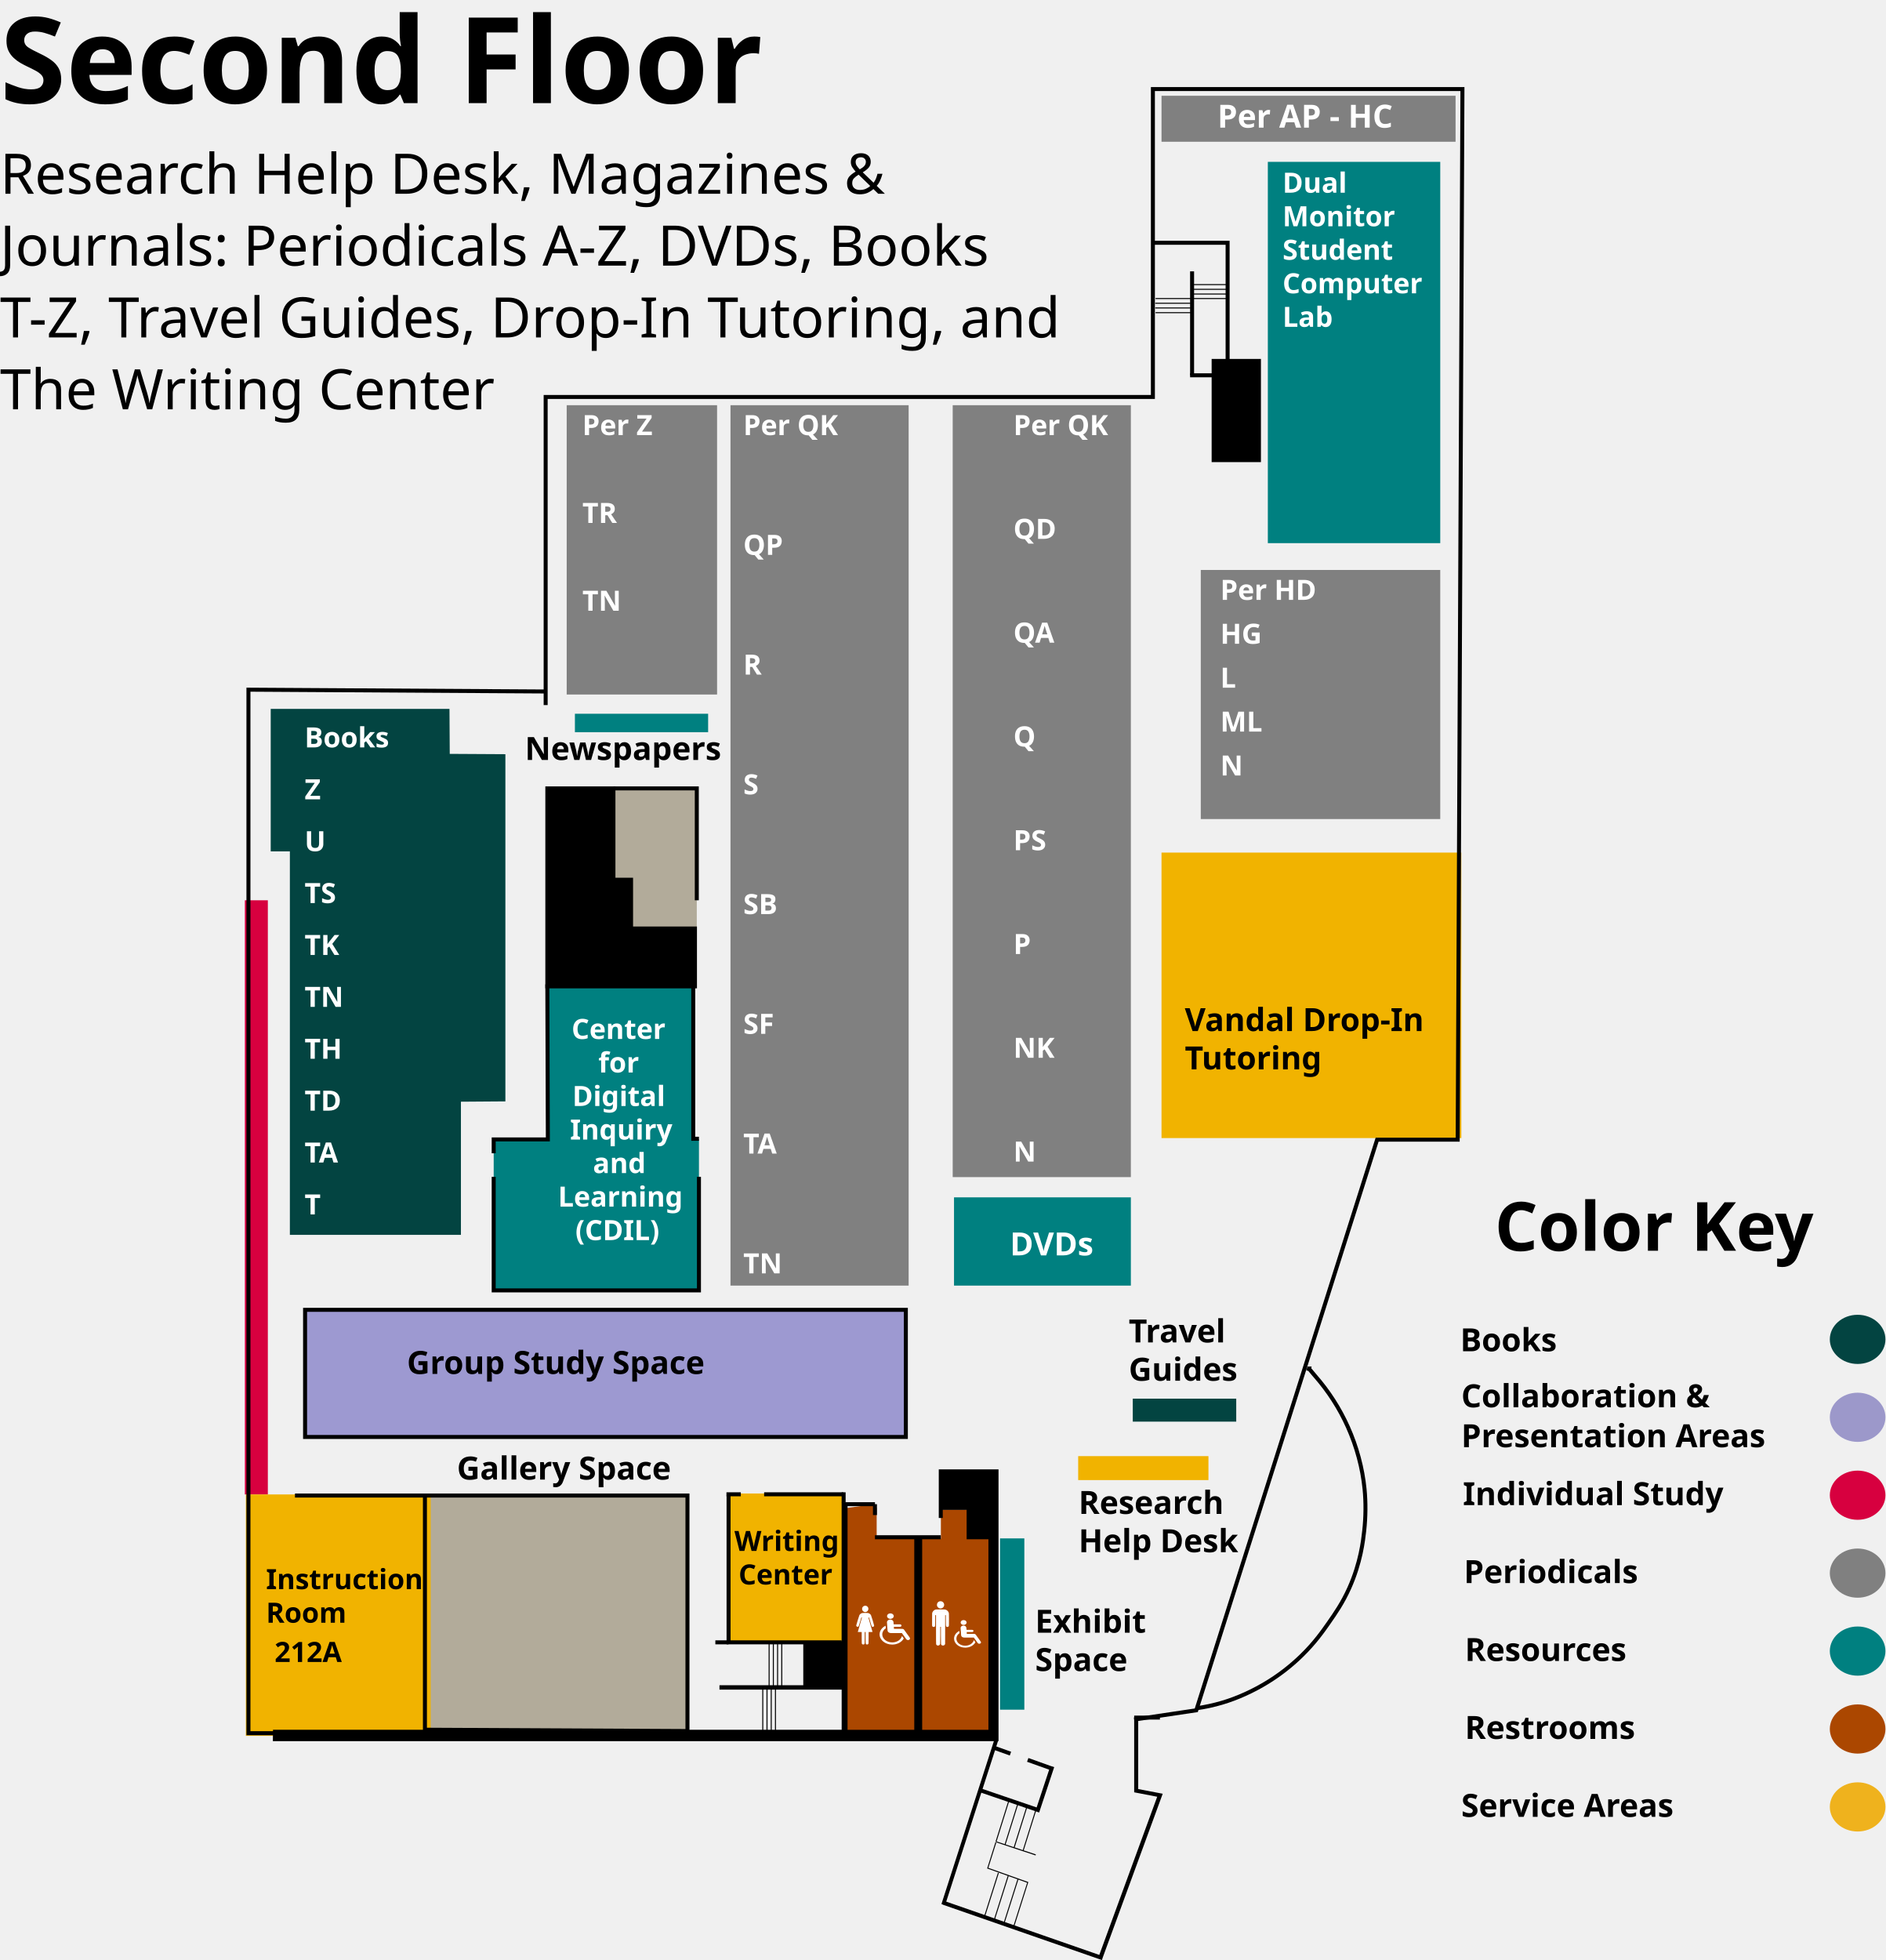
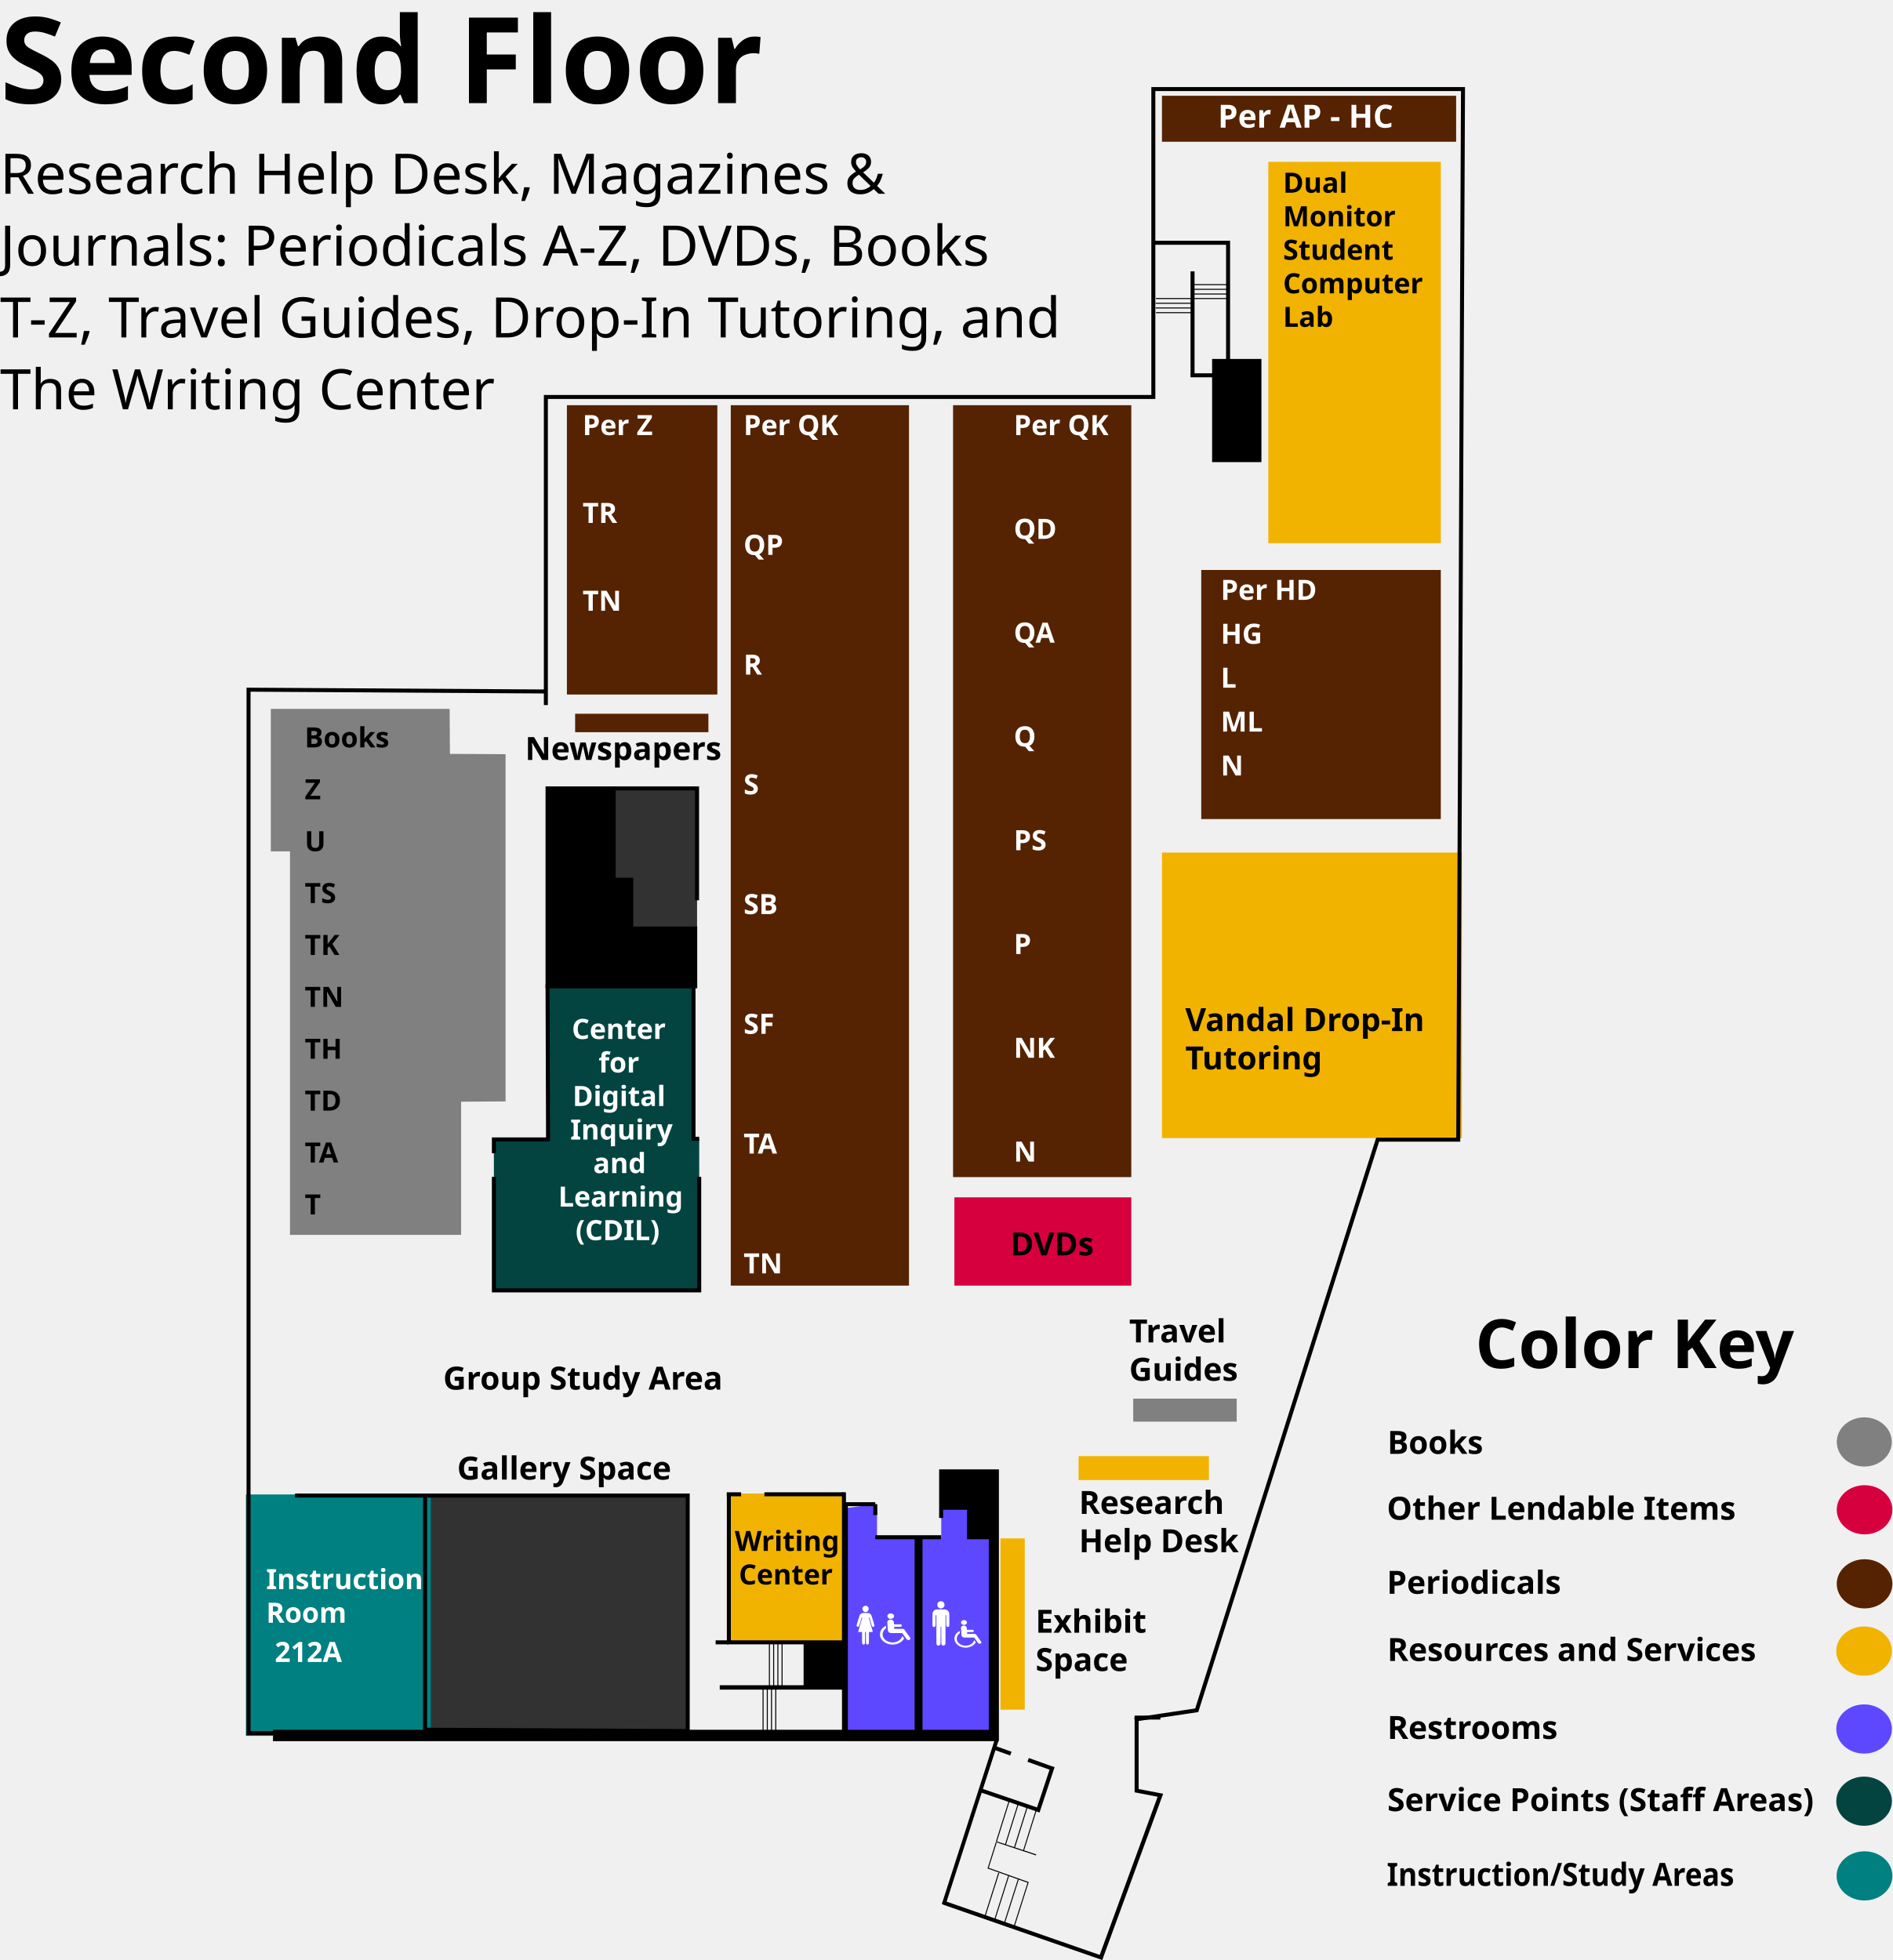
- <svg xmlns="http://www.w3.org/2000/svg" viewBox="0 0 472.42 491.02">
-   <g id="zone-Collaboration">
-     <rect id="Group_Study_Space" x="76.44" y="328.14" width="150.53" height="31.85" fill="#9d99d1" stroke="#000" stroke-miterlimit="10" />
-     <text id="Tutoring" transform="translate(101.95 344.2)" font-family="PublicSans-Bold, 'Public Sans'" font-size="8" font-weight="700">
-       <tspan x="0" y="0">Group Study Space</tspan>
-     </text>
-   </g>
+ <svg xmlns="http://www.w3.org/2000/svg" viewBox="0 0 473.98 491.02">
  <g id="zone-NonPublic">
-     <rect id="Tutoring_Staff_Lounge" x="153.7" y="197.51" width="20.89" height="35.1" fill="#b2ab9a" />
-     <polyline id="Library_Staff_Lounge" points="176.11 374.66 172.25 374.66 172.25 411.44 172.25 433.66 106.47 433.66 106.47 374.66 172.25 374.66" fill="#b2ab9a" />
+     <rect id="Tutoring_Staff_Lounge" x="153.7" y="197.51" width="20.89" height="35.1" fill="#323232" />
+     <polyline id="Library_Staff_Lounge" points="176.11 374.66 172.25 374.66 172.25 411.44 172.25 433.66 106.47 433.66 106.47 374.66 172.25 374.66" fill="#323232" />
    <polygon id="Staff_Elevator" points="137.14 197.51 137.14 247.1 174.13 247.1 174.13 232.61 158.12 232.61 158.12 220.39 153.7 220.39 153.7 197.51 137.14 197.51" stroke="#000" stroke-miterlimit="10" />
    <rect id="Utility_Closet" x="303.59" y="89.92" width="12.35" height="25.85" />
+     <polygon id="CDIL" points="173.25 285.45 173.25 247.1 137.14 247.1 137.14 285.45 123.7 285.45 123.7 323.27 175.13 323.27 175.13 285.45 173.25 285.45" fill="#034441" />
  </g>
  <g id="zone-Study">
-     <rect id="Individual_Study_Space" x="61.35" y="225.54" width="5.76" height="148.85" fill="#d7003f" />
+     <rect id="Individual_Study_Space" x="61.35" y="225.54" width="5.76" height="148.85" fill="none" />
+     <rect id="Instruction_Room_212A" x="61.59" y="374.39" width="46.32" height="60.48" fill="teal" />
+     <rect id="Group_Study_Area" x="62.25" y="325.42" width="207.9" height="44.37" fill="none" />
+     <polyline id="Group_Study_Area-2" data-name="Group_Study_Area" points="342.51 287.19 299.61 426.98 299.57 425.67 282 427.95 282.42 429.55 288.13 288.58 288.28 289.25 343.59 289.25" fill="none" />
  </g>
  <g id="zone-Service">
    <rect id="Vandal_Drop_In_Tutoring" x="291.03" y="213.59" width="75.12" height="71.52" fill="#f1b300" />
-     <rect id="Instruction_Room_212A" x="61.59" y="374.39" width="46.32" height="60.48" fill="#f1b300" />
    <rect id="Research_Help_Desk" x="270.15" y="364.79" width="32.64" height="6" fill="#f1b300" />
    <rect id="Writing_Center" x="183.03" y="374.15" width="28.26" height="37.3" fill="#f1b300" />
  </g>
  <g id="zone-Resources">
-     <rect id="Dual_Monitor_Student_Computer_Lab" x="317.67" y="40.55" width="43.2" height="95.52" fill="teal" />
-     <polygon id="CDIL" points="173.25 285.45 173.25 247.1 137.14 247.1 137.14 285.45 123.7 285.45 123.7 323.27 175.13 323.27 175.13 285.45 173.25 285.45" fill="teal" />
-     <rect id="Newspapers" x="144.05" y="178.81" width="33.38" height="4.62" fill="teal" />
-     <rect id="Exhibit" x="250.57" y="385.4" width="6.09" height="42.91" fill="teal" />
-     <rect id="DVDs" x="239.04" y="299.96" width="44.31" height="22.11" fill="teal" />
+     <rect id="Dual_Monitor_Student_Computer_Lab" x="317.67" y="40.55" width="43.2" height="95.52" fill="#f1b300" />
+     <rect id="Exhibit" x="250.57" y="385.4" width="6.09" height="42.91" fill="#f1b300" />
+   </g>
+   <g id="zone-OtherLendable">
+     <rect id="DVDs" x="239.04" y="299.96" width="44.31" height="22.11" fill="#d7003f" />
  </g>
  <g id="zone-Books">
-     <rect id="Travel_Guides" x="283.83" y="350.39" width="25.92" height="5.76" fill="#034441" />
-     <polygon id="Books_T_to_Z" points="67.83 177.59 67.83 213.29 72.63 213.29 72.63 309.35 115.49 309.35 115.49 276 126.63 275.92 126.63 188.94 112.69 188.86 112.62 177.59 67.83 177.59" fill="#034441" />
+     <rect id="Travel_Guides" x="283.83" y="350.39" width="25.92" height="5.76" fill="gray" />
+     <polygon id="Books_T_to_Z" points="67.83 177.59 67.83 213.29 72.63 213.29 72.63 309.35 115.49 309.35 115.49 276 126.63 275.92 126.63 188.94 112.69 188.86 112.62 177.59 67.83 177.59" fill="gray" />
  </g>
  <g id="zone-Periodicals">
-     <rect id="Periodicals_A_to_HC" x="291.03" y="23.99" width="73.68" height="11.52" fill="gray" />
-     <rect id="Periodicals_TN_to_Z" x="141.99" y="101.51" width="37.68" height="72.48" fill="gray" />
-     <rect id="Periodicals_QK_to_TN" x="183.03" y="101.51" width="44.64" height="220.56" fill="gray" />
-     <rect id="Periodicals_N_to_QK" x="238.71" y="101.51" width="44.64" height="193.38" fill="gray" />
-     <rect id="Periodicals_HD_to_N" x="300.87" y="142.79" width="60" height="62.4" fill="gray" />
+     <rect id="Periodicals_A_to_HC" x="291.03" y="23.99" width="73.68" height="11.52" fill="#552301" />
+     <rect id="Newspapers" x="144.05" y="178.81" width="33.38" height="4.62" fill="#552301" />
+     <rect id="Periodicals_TN_to_Z" x="141.99" y="101.51" width="37.68" height="72.48" fill="#552301" />
+     <rect id="Periodicals_QK_to_TN" x="183.03" y="101.51" width="44.64" height="220.56" fill="#552301" />
+     <rect id="Periodicals_N_to_QK" x="238.71" y="101.51" width="44.64" height="193.38" fill="#552301" />
+     <rect id="Periodicals_HD_to_N" x="300.87" y="142.79" width="60" height="62.4" fill="#552301" />
  </g>
  <g id="zone-Restrooms">
-     <polygon id="Mens" points="243.47 385.47 243.47 378.23 235.75 378.23 235.75 385.47 230.03 385.47 230.03 433.99 247.96 433.99 247.96 385.47 243.47 385.47" fill="#ab4700" />
-     <polygon id="Womens" points="219.66 385.37 219.66 377.81 219.23 377.81 219.23 376.81 211.93 377.81 211.93 378.23 211.93 385.37 211.93 385.79 211.93 435.99 229.25 435.99 229.25 385.37 219.66 385.37" fill="#ab4700" />
-     <g id="RestroomIcons">
+     <polygon id="Mens" points="243.47 385.47 243.47 378.23 235.75 378.23 235.75 385.47 230.03 385.47 230.03 433.99 247.96 433.99 247.96 385.47 243.47 385.47" fill="#5e48ff" />
+     <polygon id="Womens" points="219.66 385.37 219.66 377.81 219.23 377.81 219.23 376.81 211.93 377.81 211.93 378.23 211.93 385.37 211.93 385.79 211.93 435.99 229.25 435.99 229.25 385.37 219.66 385.37" fill="#5e48ff" />
+     <g id="decor-RestroomIcons">
      <path d="M217.58,403.06c0,.22-.06.36-.2.52-.14.15-.21.2-.4.25-.21.06-.4.03-.6-.1-.33-.19-.47-.64-.31-1,.13-.28.41-.46.72-.46.24,0,.39.06.56.23.17.18.23.32.23.55Z" fill="#fff" />
      <path d="M219.02,407.21c0,.16-.1.3-.25.34-.11.03-.27-.02-.34-.12-.03-.04-.19-.53-.35-1.1s-.31-1.05-.32-1.08c0-.03-.04-.04-.1-.04-.05,0-.08,0-.08.01s.24.82.52,1.81c.29.99.52,1.81.52,1.81s-.22.01-.49.01h-.49v1.45c-.01,1.42-.01,1.45-.06,1.51-.13.18-.31.22-.5.13-.21-.11-.2-.03-.2-1.66v-1.43h-.22v1.43c0,1.56,0,1.54-.14,1.64-.09.07-.28.09-.38.04-.1-.05-.18-.14-.21-.24-.01-.05-.02-.64-.02-1.48v-1.39h-.49c-.27,0-.49,0-.49-.01,0,0,.98-3.42,1.04-3.6.01-.03,0-.04-.07-.04h-.08l-.25.86c-.39,1.31-.39,1.31-.48,1.4-.07.07-.1.08-.2.08-.21,0-.35-.14-.35-.33,0-.09.71-2.44.79-2.58.13-.26.44-.49.75-.54.17-.03,1.23-.03,1.4,0,.29.05.6.27.75.53.08.13.79,2.47.79,2.6Z" fill="#fff" />
      <path d="M226.44,410.48c-.5.89-1.6,1.52-2.88,1.52-1.75,0-3.17-1.15-3.17-2.56,0-.92.6-1.71,1.5-2.16l.05.63c-.53.37-.88.92-.88,1.53,0,1.12,1.12,2.02,2.5,2.02,1.2,0,2.2-.69,2.44-1.61l.45.62Z" fill="#fff" />
      <path d="M227.78,410.82c-.23.11-.54.04-.68-.14l-1.12-1.56h-2.73c-.45,0-.82-.26-.86-.62l-.15-2.07c-.02-.36.32-.67.77-.7.45-.02.83.26.86.62l.05.58h1.58c.21,0,.38.14.38.31s-.17.3-.38.31h-1.53l.02.51h2.11c.16,0,.32.07.41.19l1.44,2.01c.13.2.06.43-.17.54Z" fill="#fff" />
      <path d="M223.3,405.53c-.18.04-.24.04-.42,0-.18-.04-.28-.09-.41-.21-.29-.25-.28-.65,0-.91.35-.31.99-.29,1.3.05.36.4.12.94-.47,1.07Z" fill="#fff" />
      <path d="M244.4,411.43c-.44.79-1.41,1.34-2.55,1.34-1.55,0-2.8-1.02-2.8-2.27,0-.81.53-1.52,1.32-1.92l.04.56c-.47.33-.78.81-.78,1.36,0,.99.99,1.79,2.22,1.79,1.07,0,1.95-.61,2.16-1.42l.39.55Z" fill="#fff" />
      <path d="M245.59,411.74c-.21.1-.48.04-.6-.12l-.99-1.38h-2.42c-.39,0-.73-.23-.76-.55l-.13-1.83c-.02-.32.28-.6.68-.62.4-.02.73.23.76.55l.05.52h1.4c.19,0,.34.12.34.27s-.15.27-.34.28h-1.36l.02.46h1.87c.14,0,.28.06.36.17l1.27,1.78c.12.17.06.38-.15.48Z" fill="#fff" />
      <path d="M241.63,407.05c-.16.03-.21.03-.37,0-.16-.03-.25-.08-.37-.18-.25-.22-.25-.58,0-.81.31-.28.88-.26,1.15.05.32.35.11.84-.42.95Z" fill="#fff" />
      <path d="M235.88,402.91c-.19.05-.26.05-.45,0-.19-.05-.3-.12-.44-.27-.31-.33-.31-.87,0-1.21.38-.42,1.07-.38,1.4.07.39.53.13,1.25-.51,1.42Z" fill="#fff" />
      <path d="M237.77,405.77c0,1.42,0,1.53-.05,1.62-.14.26-.56.26-.68,0-.04-.09-.05-.22-.05-1.43v-1.33h-.17v3.62s-.01,3.62-.01,3.62l-.08.13c-.21.36-.8.31-.94-.07-.02-.05-.03-.77-.03-2.23v-2.15h-.17v2.07c0,1.38-.01,2.11-.03,2.21-.04.17-.14.3-.29.37-.13.06-.33.07-.45.01-.1-.05-.22-.17-.26-.28-.02-.05-.03-1.21-.03-3.69v-3.61h-.2v1.35c0,1.3,0,1.35-.06,1.44-.14.24-.54.22-.68-.02-.05-.09-.05-.18-.04-1.7,0-1.57,0-1.61.07-1.75.13-.32.39-.57.7-.69.15-.06.22-.06,1.21-.07,1.12,0,1.31,0,1.56.12.19.09.43.31.53.49.16.29.16.33.16,1.99Z" fill="#fff" />
    </g>
  </g>
  <g id="text">
    <text id="Subtitle" font-family="PublicSans-Light, 'Public Sans'" font-size="14" font-weight="300">
      <tspan x="0" y="48.54">Research Help Desk, Magazines &amp; </tspan>
      <tspan x="0" y="66.54">Journals: Periodicals A-Z, DVDs, Books </tspan>
      <tspan x="0" y="84.54">T-Z, Travel Guides, Drop-In Tutoring, and </tspan>
      <tspan x="0" y="102.54">The Writing Center</tspan>
    </text>
-     <text id="DualMonitor_Computer_Lab" transform="translate(321.35 48.28)" fill="#fff" font-family="PublicSans-Bold, 'Public Sans'" font-size="7" font-weight="700">
+     <text id="DualMonitor_Computer_Lab" transform="translate(321.35 48.28)" font-family="PublicSans-Bold, 'Public Sans'" font-size="7" font-weight="700">
      <tspan x="0" y="0">Dual </tspan>
      <tspan x="0" y="8.4">Monitor </tspan>
      <tspan x="0" y="16.8">Student </tspan>
      <tspan x="0" y="25.2">Computer </tspan>
      <tspan x="0" y="33.6">Lab</tspan>
+     </text>
+     <text id="Group_Study_Areatext" transform="translate(110.99 348.12)" font-family="PublicSans-Bold, 'Public Sans'" font-size="8" font-weight="700">
+       <tspan x="0" y="0">Group Study Area</tspan>
    </text>
    <text id="CDIL-text" transform="translate(143.21 260.28)" fill="#fff" font-family="PublicSans-Bold, 'Public Sans'" font-size="7" font-weight="700">
      <tspan x="0" y="0">Center </tspan>
      <tspan x="6.7" y="8.4">for </tspan>
      <tspan x=".2" y="16.8">Digital </tspan>
      <tspan x="-.38" y="25.2">Inquiry </tspan>
      <tspan x="5.35" y="33.6">and </tspan>
      <tspan x="-3.39" y="42">Learning </tspan>
      <tspan x=".95" y="50.4">(CDIL)</tspan>
    </text>
-     <text transform="translate(76.31 187.24)" fill="#fff" font-family="PublicSans-Bold, 'Public Sans'" font-size="7" font-weight="700">
+     <text transform="translate(76.31 187.24)" font-family="PublicSans-Bold, 'Public Sans'" font-size="7" font-weight="700">
      <tspan x="0" y="0">Books </tspan>
      <tspan x="0" y="13">Z</tspan>
      <tspan x="0" y="26">U</tspan>
      <tspan x="0" y="39">TS</tspan>
      <tspan x="0" y="52">TK</tspan>
      <tspan x="0" y="65">TN</tspan>
      <tspan x="0" y="78">TH</tspan>
      <tspan x="0" y="91">TD</tspan>
      <tspan x="0" y="104">TA</tspan>
      <tspan x="0" y="117">T</tspan>
    </text>
    <text transform="translate(186.23 109)" fill="#fff" font-family="PublicSans-Bold, 'Public Sans'" font-size="7" font-weight="700">
      <tspan x="0" y="0">Per QK</tspan>
      <tspan x="0" y="30">QP</tspan>
      <tspan x="0" y="60">R</tspan>
      <tspan x="0" y="90">S</tspan>
      <tspan x="0" y="120">SB</tspan>
      <tspan x="0" y="150">SF</tspan>
      <tspan x="0" y="180">TA</tspan>
      <tspan x="0" y="210">TN</tspan>
    </text>
    <text transform="translate(253.91 109)" fill="#fff" font-family="PublicSans-Bold, 'Public Sans'" font-size="7" font-weight="700">
      <tspan x="0" y="0">Per QK</tspan>
      <tspan x="0" y="26">QD</tspan>
      <tspan x="0" y="52">QA</tspan>
      <tspan x="0" y="78">Q</tspan>
      <tspan x="0" y="104">PS</tspan>
      <tspan x="0" y="130">P</tspan>
      <tspan x="0" y="156">NK</tspan>
      <tspan x="0" y="182">N</tspan>
    </text>
    <text transform="translate(145.91 109)" fill="#fff" font-family="PublicSans-Bold, 'Public Sans'" font-size="7" font-weight="700">
      <tspan x="0" y="0">Per Z</tspan>
      <tspan x="0" y="22">TR</tspan>
      <tspan x="0" y="44">TN</tspan>
    </text>
    <text transform="translate(305.75 150.28)" fill="#fff" font-family="PublicSans-Bold, 'Public Sans'" font-size="7" font-weight="700">
      <tspan x="0" y="0">Per HD</tspan>
      <tspan x="0" y="11">HG</tspan>
      <tspan x="0" y="22">L</tspan>
      <tspan x="0" y="33">ML</tspan>
      <tspan x="0" y="44">N</tspan>
    </text>
-     <text id="DVDs-text" transform="translate(253.04 314.5)" fill="#fff" font-family="PublicSans-Bold, 'Public Sans'" font-size="8" font-weight="700">
+     <text id="DVDs-text" transform="translate(253.04 314.5)" font-family="PublicSans-Bold, 'Public Sans'" font-size="8" font-weight="700">
      <tspan x="0" y="0">DVDs</tspan>
    </text>
    <text id="Travel_Guide_Books" transform="translate(282.81 336.3)" font-family="PublicSans-Bold, 'Public Sans'" font-size="8" font-weight="700">
      <tspan x="0" y="0">Travel </tspan>
      <tspan x="0" y="9.6">Guides</tspan>
    </text>
    <text id="Reference_x2F_Research_Help" transform="translate(270.24 379.26)" font-family="PublicSans-Bold, 'Public Sans'" font-size="8" font-weight="700">
      <tspan x="0" y="0">Research </tspan>
      <tspan x="0" y="9.6">Help Desk</tspan>
    </text>
    <text transform="translate(259.36 409.02)" font-family="PublicSans-Bold, 'Public Sans'" font-size="8" font-weight="700">
      <tspan x="0" y="0">Exhibit</tspan>
      <tspan x="0" y="9.6">Space</tspan>
    </text>
    <text transform="translate(114.48 370.66)" font-family="PublicSans-Bold, 'Public Sans'" font-size="8" font-weight="700">
      <tspan x="0" y="0">Gallery Space</tspan>
    </text>
    <text id="Newspaper-text" transform="translate(131.52 190.38)" font-family="PublicSans-Bold, 'Public Sans'" font-size="8" font-weight="700">
      <tspan x="0" y="0">Newspapers</tspan>
    </text>
-     <text transform="translate(68.8 416.36)" font-family="PublicSans-Bold, 'Public Sans'" font-size="7" font-weight="700">
+     <text transform="translate(68.8 416.36)" fill="#fff" font-family="PublicSans-Bold, 'Public Sans'" font-size="7" font-weight="700">
      <tspan x="0" y="0">212A</tspan>
    </text>
    <text transform="translate(305.04 31.98)" fill="#fff" font-family="PublicSans-Bold, 'Public Sans'" font-size="8" font-weight="700">
      <tspan x="0" y="0">Per AP - HC</tspan>
    </text>
-     <text id="Tutoring-2" data-name="Tutoring" transform="translate(296.87 258.3)" font-family="PublicSans-Bold, 'Public Sans'" font-size="8" font-weight="700">
+     <text id="Tutoring" transform="translate(296.87 258.3)" font-family="PublicSans-Bold, 'Public Sans'" font-size="8" font-weight="700">
      <tspan x="0" y="0">Vandal Drop-In </tspan>
      <tspan x="0" y="9.6">Tutoring</tspan>
    </text>
-     <text id="InstructionRoom" transform="translate(66.66 398.12)" font-family="PublicSans-Bold, 'Public Sans'" font-size="7" font-weight="700">
+     <text id="InstructionRoom" transform="translate(66.66 398.12)" fill="#fff" font-family="PublicSans-Bold, 'Public Sans'" font-size="7" font-weight="700">
      <tspan x="0" y="0">Instruction </tspan>
      <tspan x="0" y="8.4">Room</tspan>
    </text>
    <text id="WritingCenter-text" transform="translate(184.02 388.54)" font-family="PublicSans-Bold, 'Public Sans'" font-size="7" font-weight="700">
      <tspan x="0" y="0">Writing</tspan>
      <tspan x="1.03" y="8.4">Center</tspan>
    </text>
    <text id="Title" transform="translate(0 25.84)" font-family="PublicSans-Black, 'Public Sans'" font-size="30" font-weight="800">
      <tspan x="0" y="0">Second Floor</tspan>
    </text>
  </g>
  <g id="Color_Key">
    <g>
-       <text transform="translate(365.87 338.52)" font-family="PublicSansItalic-Black, 'Public Sans'" font-size="8" font-variation-settings="'wght' 900" font-weight="800">
+       <text transform="translate(347.49 364.22) scale(.99 1)" font-family="PublicSansItalic-Black, 'Public Sans'" font-size="8" font-variation-settings="'wght' 900" font-weight="800">
        <tspan x="0" y="0">Books</tspan>
      </text>
-       <ellipse cx="465.45" cy="335.54" rx="6.97" ry="6.16" fill="#034441" />
-     </g>
-     <g>
-       <ellipse cx="465.45" cy="394.1" rx="6.97" ry="6.16" fill="gray" />
-       <text transform="translate(366.79 396.59)" font-family="PublicSansItalic-Black, 'Public Sans'" font-size="8" font-variation-settings="'wght' 900" font-weight="800">
+       <ellipse cx="466.94" cy="361.24" rx="6.89" ry="6.16" fill="gray" />
+     </g>
+     <g>
+       <ellipse cx="467.01" cy="378.23" rx="6.97" ry="6.16" fill="#d7003f" />
+       <text transform="translate(347.35 380.72)" font-family="PublicSansItalic-Black, 'Public Sans'" font-size="8" font-variation-settings="'wght' 900" font-weight="800">
+         <tspan x="0" y="0">Other Lendable Items</tspan>
+       </text>
+     </g>
+     <g>
+       <ellipse cx="466.89" cy="413.63" rx="6.97" ry="6.16" fill="#f1b300" />
+       <text transform="translate(347.47 416.11)" font-family="PublicSansItalic-Black, 'Public Sans'" font-size="8" font-variation-settings="'wght' 900" font-weight="800">
+         <tspan x="0" y="0">Resources and Services</tspan>
+       </text>
+     </g>
+     <g>
+       <ellipse cx="466.89" cy="433.15" rx="6.97" ry="6.16" fill="#5e48ff" />
+       <text transform="translate(347.47 435.63)" font-family="PublicSansItalic-Black, 'Public Sans'" font-size="8" font-variation-settings="'wght' 900" font-weight="800">
+         <tspan x="0" y="0">Restrooms</tspan>
+       </text>
+     </g>
+     <g>
+       <ellipse cx="467.01" cy="396.78" rx="6.97" ry="6.16" fill="#552301" />
+       <text transform="translate(347.35 399.27)" font-family="PublicSansItalic-Black, 'Public Sans'" font-size="8" font-variation-settings="'wght' 900" font-weight="800">
        <tspan x="0" y="0">Periodicals</tspan>
      </text>
    </g>
    <g>
-       <ellipse cx="465.45" cy="413.63" rx="6.97" ry="6.16" fill="teal" />
-       <text transform="translate(367.04 416.11)" font-family="PublicSansItalic-Black, 'Public Sans'" font-size="8" font-variation-settings="'wght' 900" font-weight="800">
-         <tspan x="0" y="0">Resources</tspan>
-       </text>
-     </g>
-     <g>
-       <ellipse cx="465.45" cy="452.67" rx="6.97" ry="6.16" fill="#efb21d" />
-       <text transform="translate(366.12 455.16)" font-family="PublicSansItalic-Black, 'Public Sans'" font-size="8" font-variation-settings="'wght' 900" font-weight="800">
-         <tspan x="0" y="0">Service Areas</tspan>
-       </text>
-     </g>
-     <g>
-       <ellipse cx="465.45" cy="433.15" rx="6.97" ry="6.16" fill="#ab4700" />
-       <text transform="translate(367.04 435.63)" font-family="PublicSansItalic-Black, 'Public Sans'" font-size="8" font-variation-settings="'wght' 900" font-weight="800">
-         <tspan x="0" y="0">Restrooms</tspan>
-       </text>
-     </g>
-     <g>
-       <ellipse cx="465.45" cy="374.58" rx="6.97" ry="6.16" fill="#d7003f" />
-       <text transform="translate(366.54 377.07)" font-family="PublicSansItalic-Black, 'Public Sans'" font-size="8" font-variation-settings="'wght' 900" font-weight="800">
-         <tspan x="0" y="0">Individual Study</tspan>
-       </text>
-     </g>
-     <g>
-       <ellipse cx="465.45" cy="355.06" rx="6.97" ry="6.16" fill="#9c98ca" />
-       <text transform="translate(366.12 352.55)" font-family="PublicSansItalic-Black, 'Public Sans'" font-size="8" font-variation-settings="'wght' 900" font-weight="800">
-         <tspan x="0" y="0">Collaboration &amp; </tspan>
-         <tspan x="0" y="10">Presentation Areas</tspan>
-       </text>
-     </g>
-     <text transform="translate(374.51 313.34)" font-family="PublicSansItalic-Black, 'Public Sans'" font-size="17" font-variation-settings="'wght' 900" font-weight="800">
+       <ellipse cx="466.99" cy="469.95" rx="6.99" ry="6.16" fill="teal" />
+       <text transform="translate(347.35 472.44) scale(.91 1)" font-family="PublicSansItalic-Black, 'Public Sans'" font-size="8" font-variation-settings="'wght' 900" font-weight="800">
+         <tspan x="0" y="0">Instruction/Study Areas</tspan>
+       </text>
+     </g>
+     <g>
+       <ellipse cx="466.89" cy="451.24" rx="6.97" ry="6.16" fill="#034441" />
+       <text transform="translate(347.47 453.72)" font-family="PublicSansItalic-Black, 'Public Sans'" font-size="8" font-variation-settings="'wght' 900" font-weight="800">
+         <tspan x="0" y="0">Service Points (Staff Areas)</tspan>
+       </text>
+     </g>
+     <text transform="translate(369.48 342.73)" font-family="PublicSansItalic-Black, 'Public Sans'" font-size="17" font-variation-settings="'wght' 900" font-weight="800">
      <tspan x="0" y="0">Color Key</tspan>
    </text>
  </g>
  <g id="floorvector">
-     <path d="M342.4,372.98c-.52-5.28-1.98-10.72-4.22-15.71-2.1-4.7-4.9-9.04-8.3-12.92l-1.35-1.61.12-.4c-.35,0-.7,0-1.05,0l-.3.95.51.16,1,1.2h0c.08.1.16.19.25.29l.09.1h0c3.32,3.8,6.06,8.04,8.12,12.64,2.2,4.9,3.63,10.23,4.14,15.4.33,3.31.3,6.9-.09,10.39-.26,2.36-.87,7.88-3.69,14.16-1.66,3.68-3.41,6.2-5.11,8.63-1.47,2.1-3.48,4.99-6.79,8.2-2.53,2.46-5.34,4.65-8.36,6.51-3.55,2.19-7.55,4.01-11.26,5.1-2.13.63-4.32,1.1-6.51,1.41l.14.99c2.24-.31,4.48-.79,6.65-1.44,3.79-1.12,7.88-2.97,11.5-5.21,3.08-1.9,5.95-4.14,8.53-6.65,3.37-3.28,5.42-6.2,6.91-8.34,1.72-2.47,3.51-5.03,5.2-8.79,2.89-6.43,3.51-12.06,3.78-14.46.39-3.55.42-7.22.09-10.59Z" />
    <path d="M285.19,448.18v-17.39h5.44v-1h-6.45v1h0v18.22l5.77,1.11-14.51,39.63-38.35-13.35,8.79-27.29,14.49,4.96,3.77-11.37-.95-.31h0s-5.51-1.97-5.51-1.97l-.34.94,5.54,1.98-3.14,9.46-13.55-4.63,3.13-9.7,3.69,1.32.34-.94-3.72-1.33.42-1.32h.14v-68.09h-14.97v12.18h1v-2.04h5.98v7.36h5.46v47.74h-16.6v-47.74h4.66v-1h-16.49v1h9.85v47.74h-16.72v-56.02h6.37v2.22h1v-2.72h-.5v-.5h-8.35v34.84h-9.61v11.02h-21v1.1h30.62v10.05h-104.4c-.33.01-.66-.01-1,0h-37.09c-.01.95-.02,1.9-.03,2.85h179.82s.84,0,.84,0l-13.14,40.81.33.11-.02.04,39.89,13.88.3-.87,14.94-40.79-6.11-1.17Z" />
    <rect x="298.19" y="67.98" width="1" height="26.04" />
    <polyline points="298.3 75.97 293.87 75.97 289.45 75.97" stroke="#000" stroke-miterlimit="10" stroke-width=".25" />
    <polyline points="298.3 77.15 293.87 77.15 289.45 77.15" stroke="#000" stroke-miterlimit="10" stroke-width=".25" />
    <polyline points="298.38 78.33 293.95 78.33 289.53 78.33" stroke="#000" stroke-miterlimit="10" stroke-width=".25" />
    <polyline points="298.38 74.79 293.95 74.79 289.53 74.79" stroke="#000" stroke-miterlimit="10" stroke-width=".25" />
    <polyline points="307.51 71.3 303.08 71.3 298.65 71.3" stroke="#000" stroke-miterlimit="10" stroke-width=".25" />
    <polyline points="307.51 72.48 303.08 72.48 298.65 72.48" stroke="#000" stroke-miterlimit="10" stroke-width=".25" />
    <polyline points="307.59 73.66 303.16 73.66 298.73 73.66" stroke="#000" stroke-miterlimit="10" stroke-width=".25" />
    <polyline points="307.59 74.79 303.16 74.79 298.73 74.79" stroke="#000" stroke-miterlimit="10" stroke-width=".25" />
    <polyline points="192.18 423.2 192.18 428.83 192.18 434.43" stroke="#000" stroke-miterlimit="10" stroke-width=".25" />
    <polyline points="191.12 433.92 191.12 428.32 191.12 422.69" stroke="#000" stroke-miterlimit="10" stroke-width=".25" />
    <polyline points="194.3 434.17 194.3 428.57 194.3 422.94" stroke="#000" stroke-miterlimit="10" stroke-width=".25" />
    <polyline points="193.24 433.66 193.24 428.06 193.24 422.43" stroke="#000" stroke-miterlimit="10" stroke-width=".25" />
    <path d="M254.19,482.45l-.23-.08,3.4-10.71-2.2-.78-3.42,10.78-.23-.08,3.42-10.78-7.59-2.71,2.12-6.73.23.08-2.05,6.49,10.02,3.57-3.47,10.95ZM249.29,480.86l-.23-.08,3.43-10.83.23.08-3.43,10.83ZM246.83,480.07l-.23-.08,3.44-10.83.23.08-3.44,10.83ZM259.56,464.57l-3.06-1.01,3.13-9.98v-.03s-.22-.08-.22-.08l-3.14,10.02-2.03-.67,3.13-10.01-.23-.08-3.12,9.95-.02.06-2.03-.67,3.13-10-.23-.08-3.13,10-2.03-.67,3.13-10-.23-.08-3.17,10.12-.04.12,10.07,3.34.07-.24Z" />
    <polyline points="136.72 176.63 136.72 173.23 136.72 99.45 288.87 99.45 288.87 22.31 366.43 22.31 365.24 285.51 345.05 285.51 299.74 428.46 284.18 430.78" fill="none" stroke="#000" stroke-miterlimit="10" />
    <polyline points="136.72 173.23 62.25 172.78 62.25 434.2 70.4 434.2" fill="none" stroke="#000" stroke-miterlimit="10" />
    <polyline points="288.87 60.82 307.59 60.82 307.59 94.02 298.19 94.02" fill="none" stroke="#000" stroke-miterlimit="10" />
    <polyline points="193.77 411.44 193.77 417.07 193.77 422.67" stroke="#000" stroke-miterlimit="10" stroke-width=".25" />
    <polyline points="192.71 422.67 192.71 417.07 192.71 411.44" stroke="#000" stroke-miterlimit="10" stroke-width=".25" />
    <polyline points="195.88 422.67 195.88 417.07 195.88 411.44" stroke="#000" stroke-miterlimit="10" stroke-width=".25" />
    <polyline points="194.83 422.67 194.83 417.07 194.83 411.44" stroke="#000" stroke-miterlimit="10" stroke-width=".25" />
    <polyline points="182.55 374.66 182.55 411.44 210.88 411.44" fill="none" stroke="#000" stroke-miterlimit="10" />
    <line x1="179.24" y1="411.44" x2="182.55" y2="411.44" fill="none" stroke="#000" stroke-miterlimit="10" />
    <polyline points="175.13 294.82 175.13 323.27 123.7 323.27 123.7 294.82" fill="none" stroke="#000" stroke-miterlimit="10" />
    <polyline points="123.7 288.92 123.7 285.45 137.27 285.45 137.14 247.1 173.7 247.1 173.7 285.28 175.13 285.28" fill="none" stroke="#000" stroke-miterlimit="10" />
    <line x1="211.29" y1="374.35" x2="191.46" y2="374.35" fill="#ab4700" stroke="#000" stroke-miterlimit="10" />
    <line x1="211.38" y1="373.85" x2="211.38" y2="376.4" fill="#ab4700" stroke="#000" stroke-miterlimit="10" />
    <line x1="182.02" y1="374.35" x2="185.62" y2="374.35" fill="#ab4700" stroke="#000" stroke-miterlimit="10" />
    <polyline points="153.7 197.51 174.59 197.51 174.59 225.54" fill="none" stroke="#000" stroke-miterlimit="10" />
    <polyline points="73.91 374.66 106.47 374.66 172.25 374.66 172.25 433.66 106.47 433.33" fill="none" stroke="#000" stroke-miterlimit="10" />
    <line x1="106.47" y1="374.66" x2="106.47" y2="433.66" fill="none" stroke="#000" stroke-miterlimit="10" />
  </g>
</svg>
